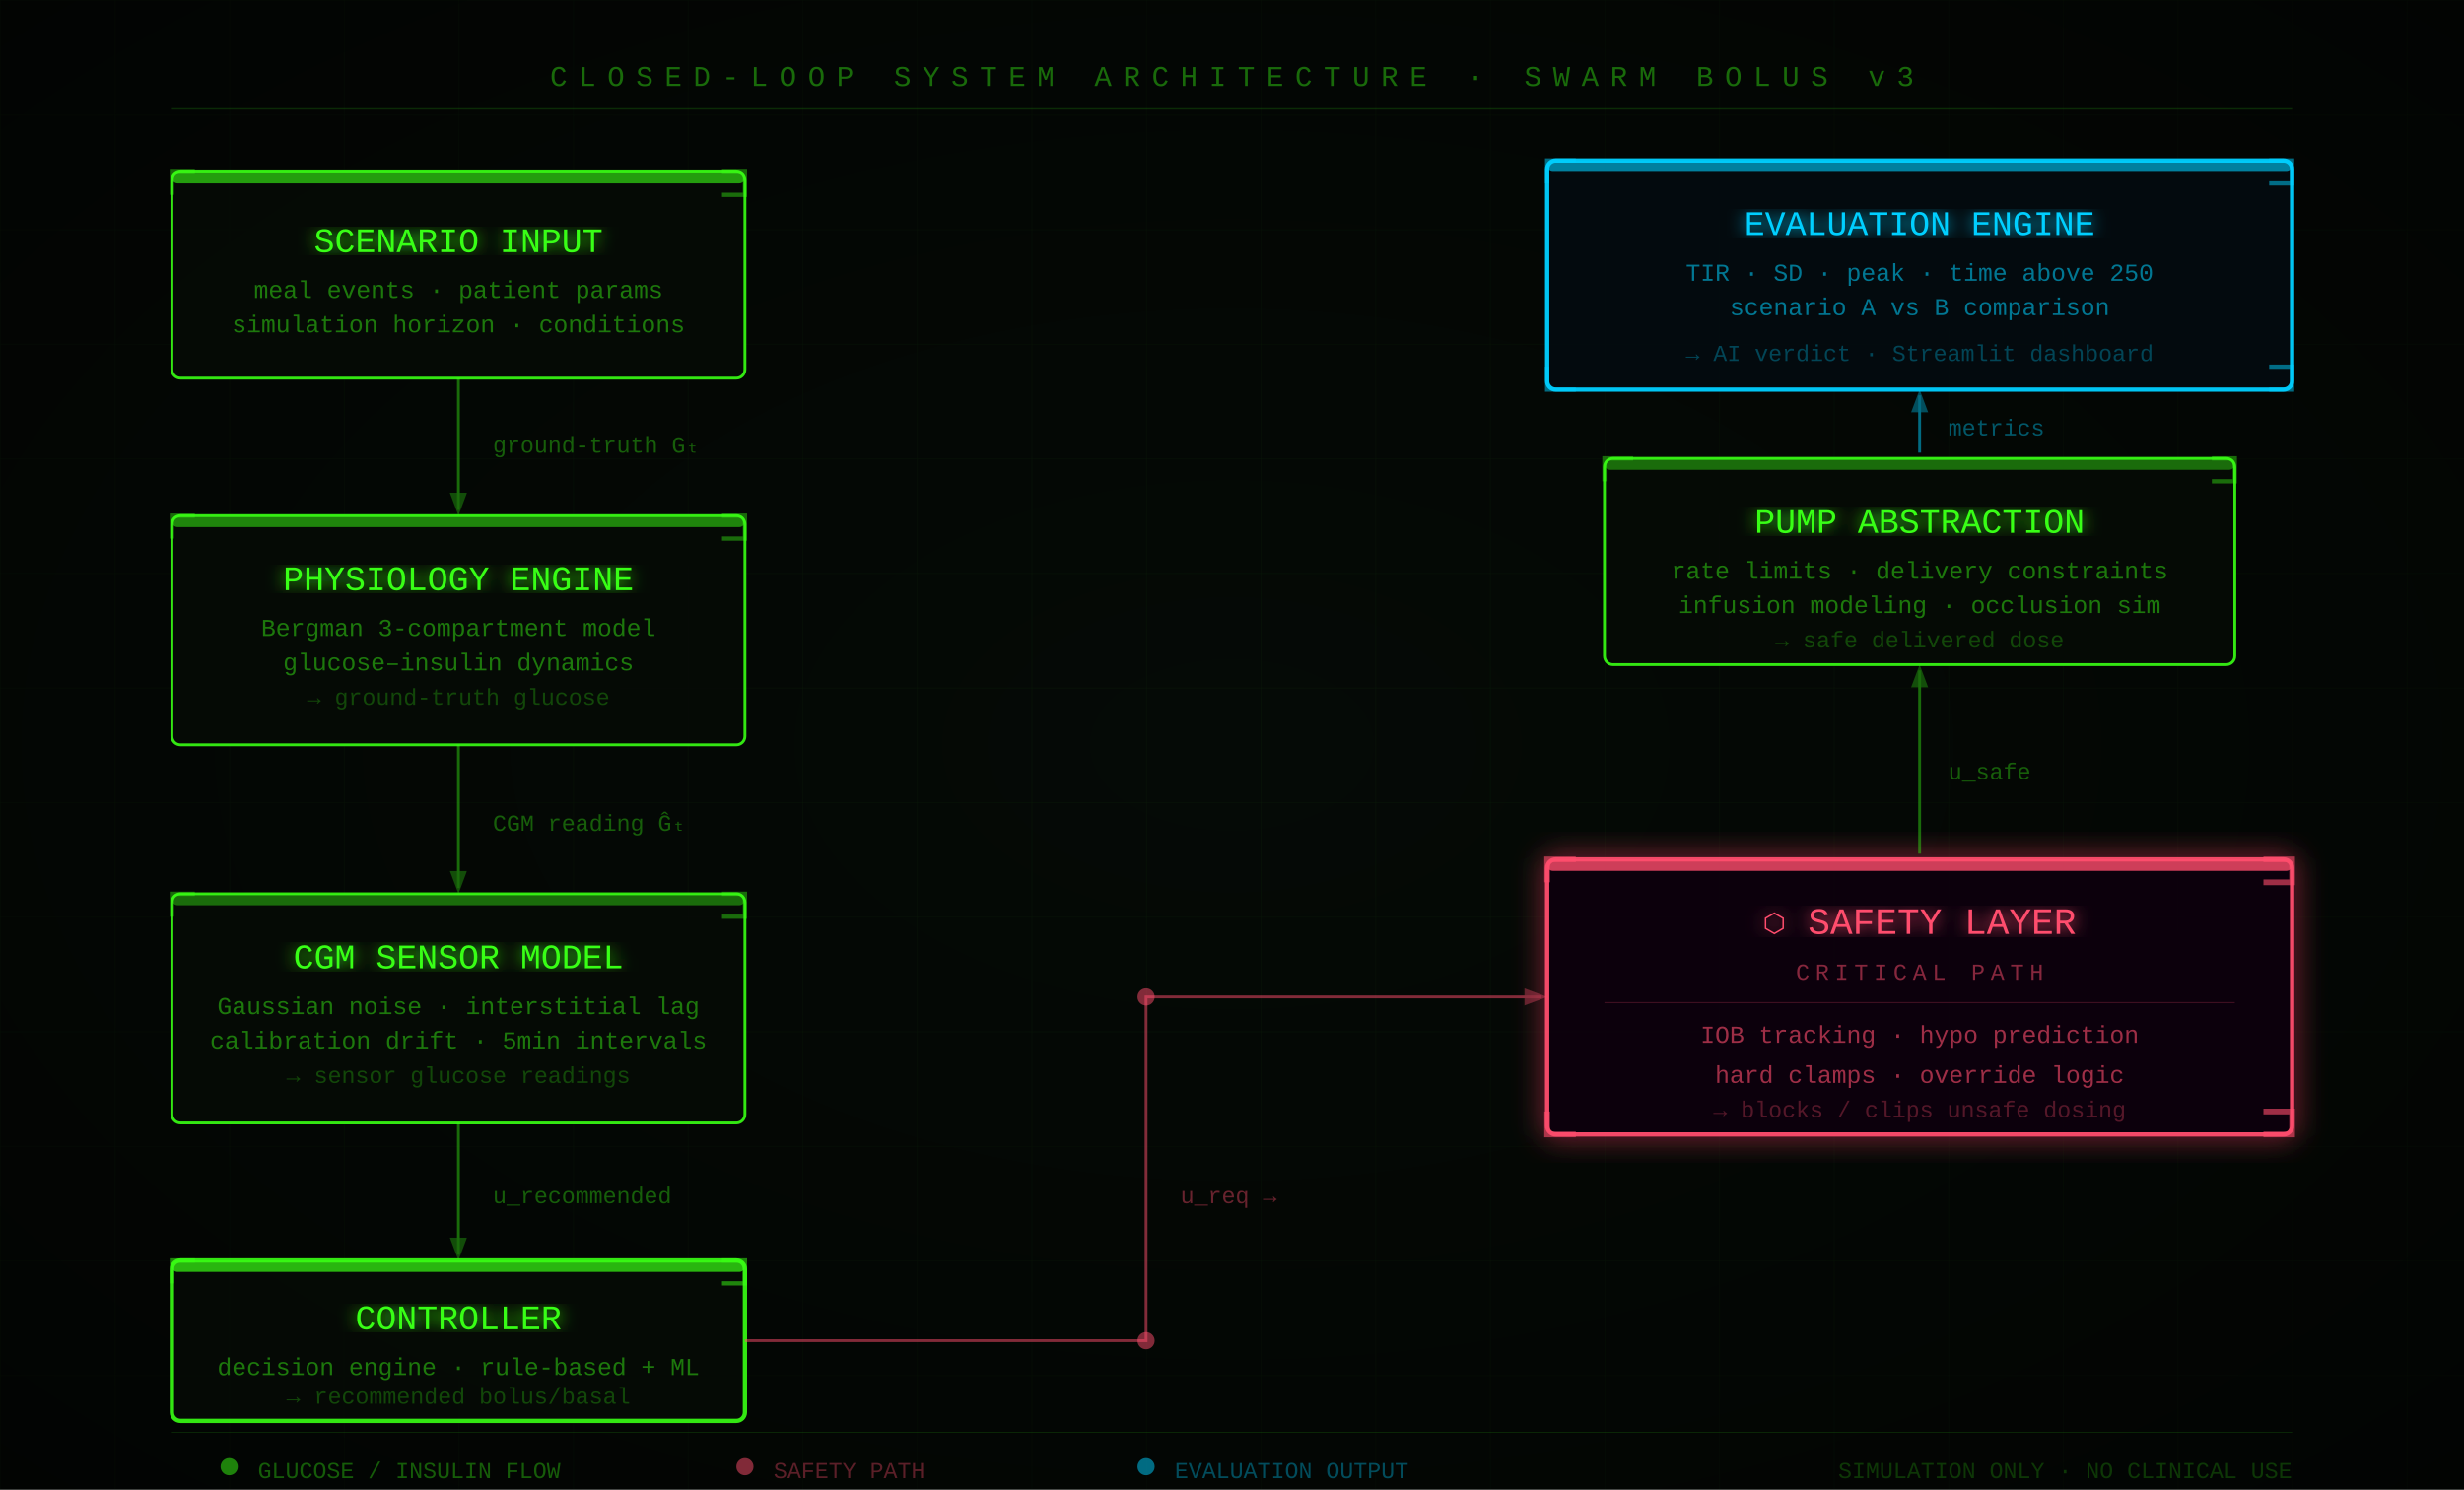
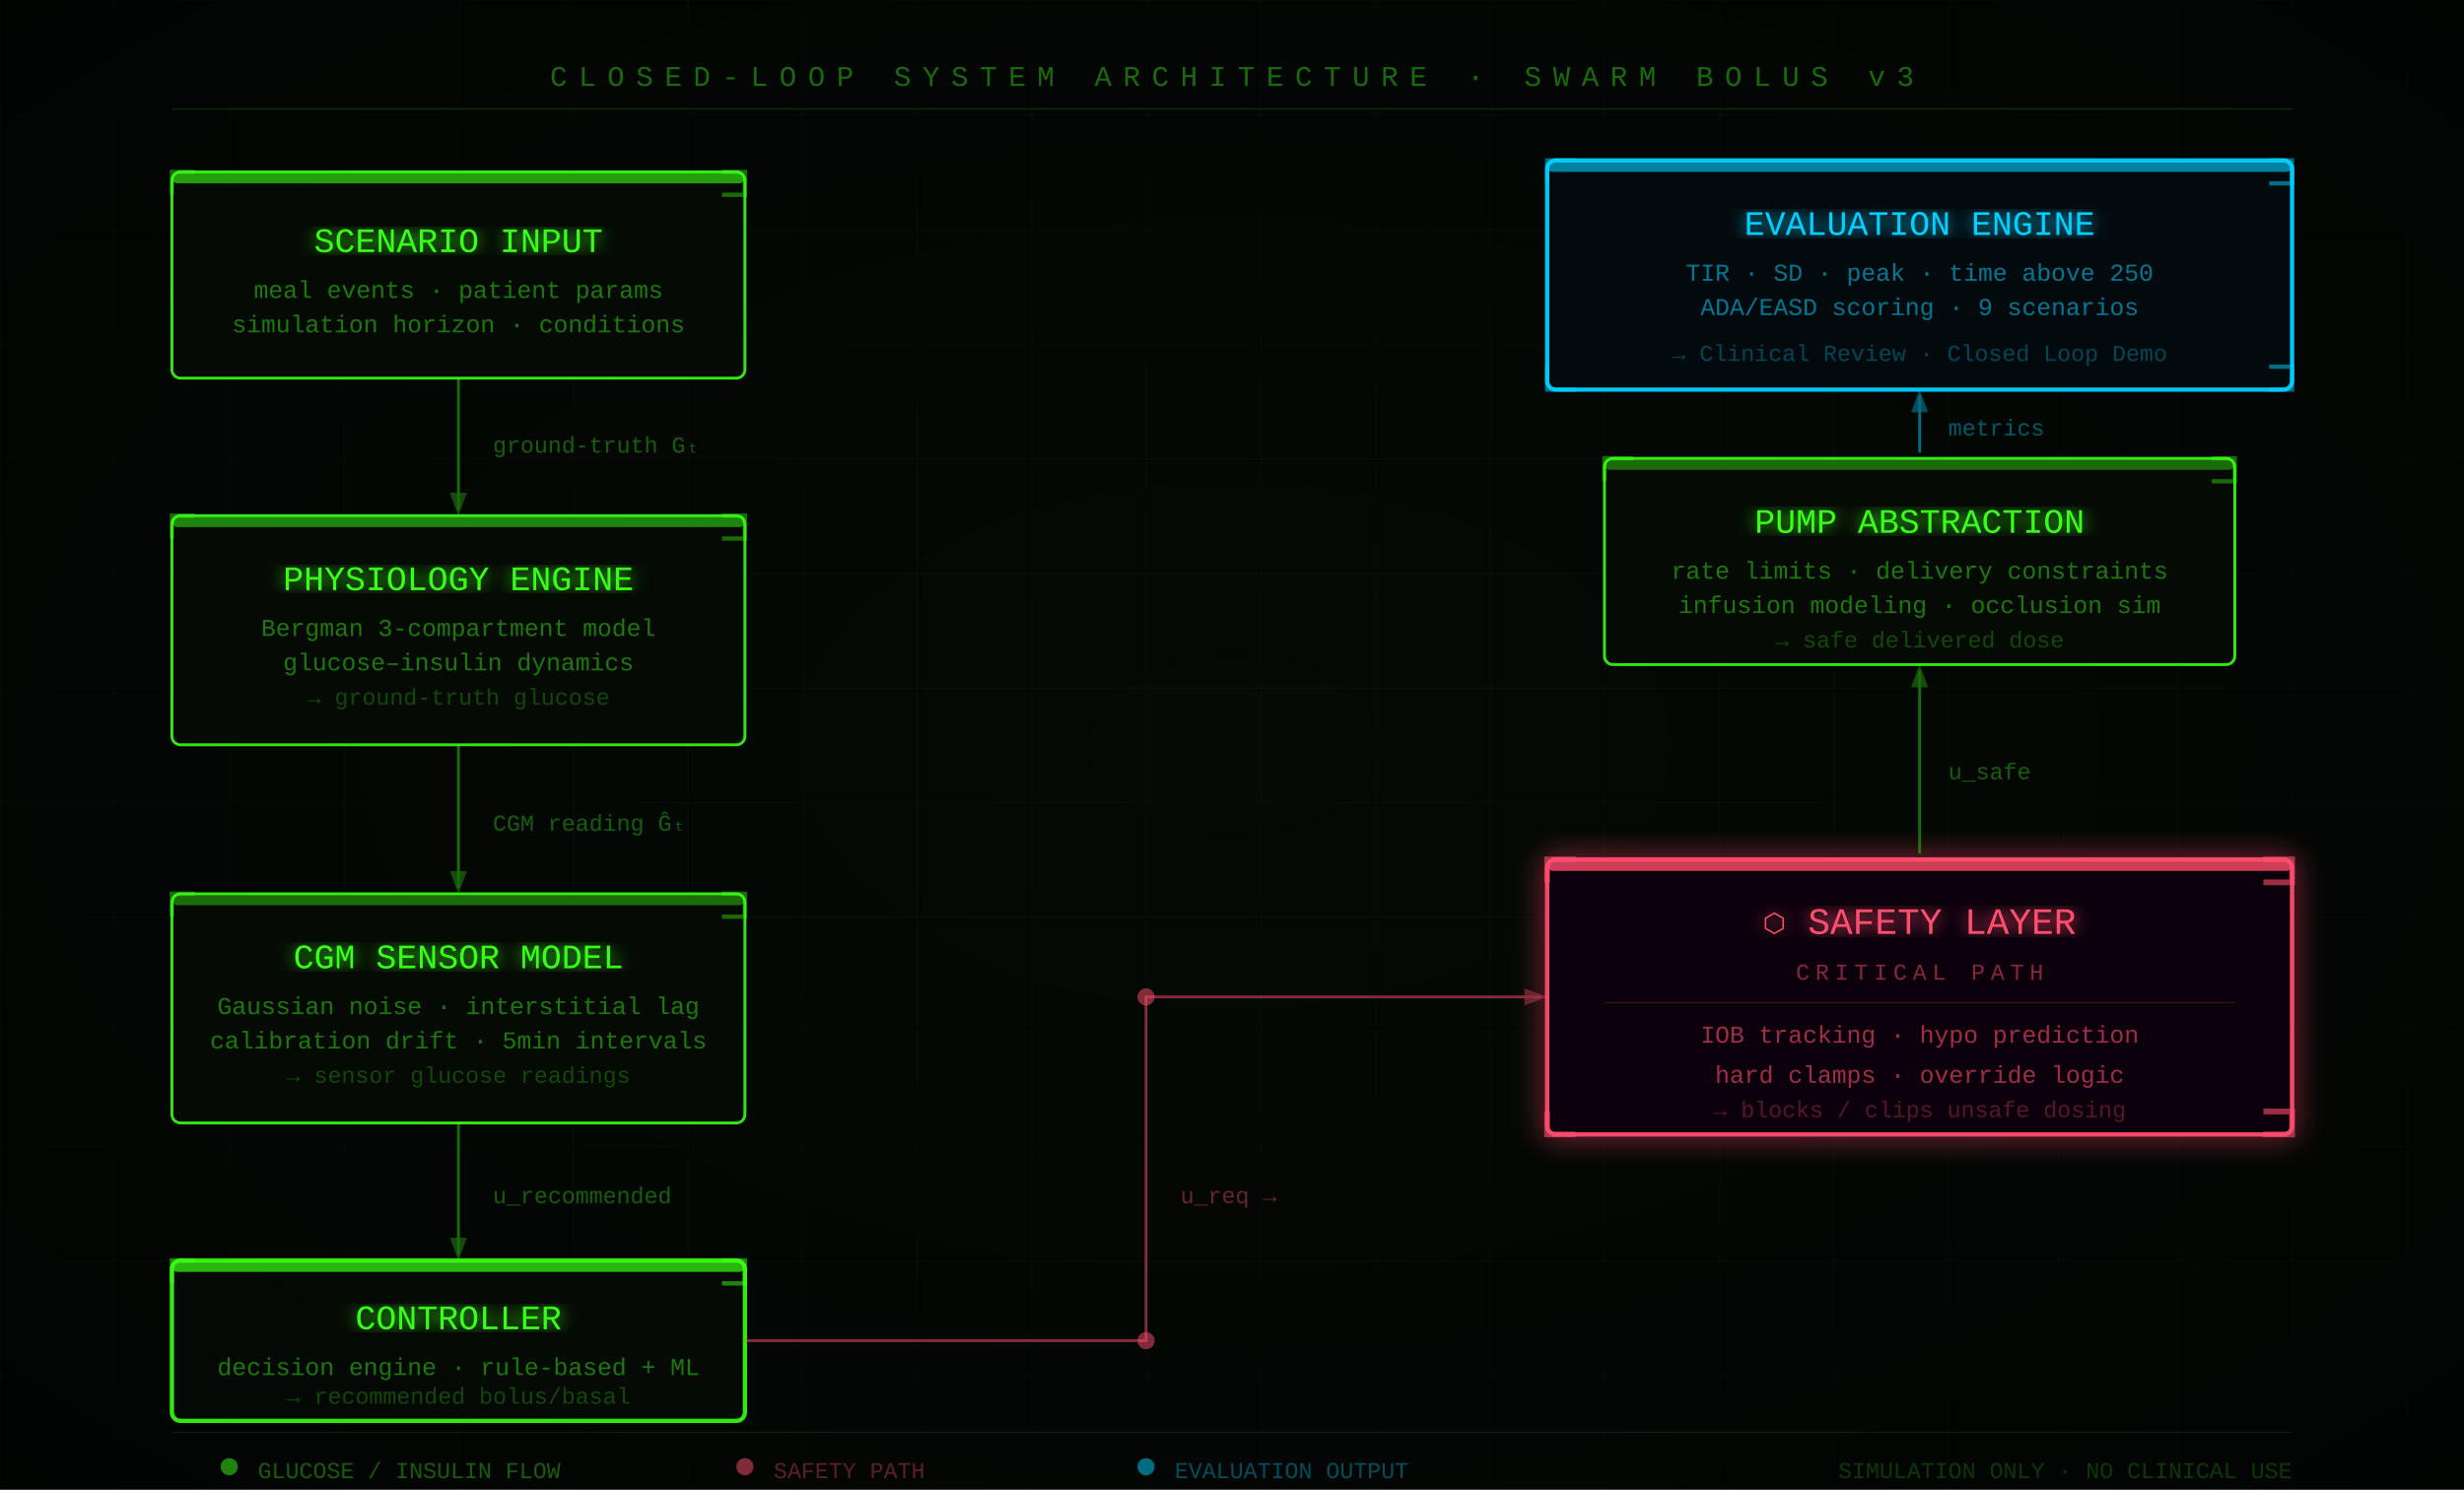
<svg xmlns="http://www.w3.org/2000/svg" viewBox="0 0 860 520" width="860" height="520">
  <defs>
    <style>
      @keyframes flow1 {
        0%   { stroke-dashoffset: 120; opacity: 0; }
        10%  { opacity: 1; }
        100% { stroke-dashoffset: 0; opacity: 0.6; }
      }
      @keyframes flow2 {
        0%   { stroke-dashoffset: 120; opacity: 0; }
        10%  { opacity: 1; }
        100% { stroke-dashoffset: 0; opacity: 0.6; }
      }
      .flow-particle {
        stroke-dasharray: 8 112;
        stroke-dashoffset: 120;
      }
      .fp1 { animation: flow1 2.0s linear 0.5s infinite; }
      .fp2 { animation: flow1 2.0s linear 1.0s infinite; }
      .fp3 { animation: flow1 2.0s linear 1.5s infinite; }
      .fp4 { animation: flow1 2.0s linear 2.0s infinite; }
      .fp5 { animation: flow1 2.0s linear 0.8s infinite; }
      .fp6 { animation: flow1 2.0s linear 1.3s infinite; }
      .fp7 { animation: flow1 2.0s linear 0.2s infinite; }

      .node-glow { filter: drop-shadow(0 0 6px #39ff14); }
      .safety-glow { filter: drop-shadow(0 0 8px #ff4d6d); }
      .eval-glow { filter: drop-shadow(0 0 6px #00cfff); }

      .fade-node { animation: fadeNode 0.4s ease both; }
      @keyframes fadeNode { from{opacity:0;transform:scale(0.95)} to{opacity:1;transform:scale(1)} }

      .n1 { animation-delay: 0.1s; }
      .n2 { animation-delay: 0.3s; }
      .n3 { animation-delay: 0.5s; }
      .n4 { animation-delay: 0.7s; }
      .n5 { animation-delay: 0.9s; }
      .n6 { animation-delay: 1.1s; }
      .n7 { animation-delay: 1.3s; }

      text { font-family: 'Share Tech Mono', 'Courier New', monospace; }
    </style>
    <filter id="glow">
      <feGaussianBlur stdDeviation="3" result="b" />
      <feMerge>
        <feMergeNode in="b" />
        <feMergeNode in="SourceGraphic" />
      </feMerge>
    </filter>
    <filter id="safeglow">
      <feGaussianBlur stdDeviation="5" result="b" />
      <feMerge>
        <feMergeNode in="b" />
        <feMergeNode in="SourceGraphic" />
      </feMerge>
    </filter>
    <marker id="arrow" markerWidth="8" markerHeight="8" refX="6" refY="3" orient="auto">
      <path d="M0,0 L0,6 L8,3 z" fill="#39ff14" opacity="0.7" />
    </marker>
    <marker id="arrow-red" markerWidth="8" markerHeight="8" refX="6" refY="3" orient="auto">
      <path d="M0,0 L0,6 L8,3 z" fill="#ff4d6d" opacity="0.7" />
    </marker>
    <marker id="arrow-blue" markerWidth="8" markerHeight="8" refX="6" refY="3" orient="auto">
      <path d="M0,0 L0,6 L8,3 z" fill="#00cfff" opacity="0.7" />
    </marker>
    <pattern id="grid" width="40" height="40" patternUnits="userSpaceOnUse">
      <path d="M40 0 L0 0 0 40" fill="none" stroke="#39ff14" stroke-width="0.2" opacity="0.1" />
    </pattern>
  </defs>
  <rect width="860" height="520" fill="#050a06" />
  <rect width="860" height="520" fill="url(#grid)" />
  <radialGradient id="vig2" cx="50%" cy="50%" r="70%">
    <stop offset="0%" stop-color="transparent" />
    <stop offset="100%" stop-color="#000" stop-opacity="0.6" />
  </radialGradient>
  <rect width="860" height="520" fill="url(#vig2)" />
  <text x="430" y="30" font-size="10" fill="#39ff14" opacity="0.4" text-anchor="middle" letter-spacing="4">CLOSED-LOOP SYSTEM ARCHITECTURE · SWARM BOLUS v3</text>
  <line x1="60" y1="38" x2="800" y2="38" stroke="#39ff14" stroke-width="0.5" opacity="0.15" />
  <g class="fade-node n1">
    <rect x="60" y="60" width="200" height="72" rx="3" fill="#050a06" stroke="#39ff14" stroke-width="1" opacity="0.9" />
    <rect x="60" y="60" width="200" height="4" rx="2" fill="#39ff14" opacity="0.6" />
    <text x="160" y="88" font-size="12" fill="#39ff14" text-anchor="middle" filter="url(#glow)">SCENARIO INPUT</text>
    <text x="160" y="104" font-size="8.5" fill="#39ff14" opacity="0.45" text-anchor="middle">meal events · patient params</text>
    <text x="160" y="116" font-size="8.5" fill="#39ff14" opacity="0.45" text-anchor="middle">simulation horizon · conditions</text>
    <path d="M60,68 L60,60 L68,60" fill="none" stroke="#39ff14" stroke-width="1.5" opacity="0.4" />
    <path d="M252,68 L260,68 L260,60 L252,60" fill="none" stroke="#39ff14" stroke-width="1.5" opacity="0.4" />
  </g>
  <g class="fade-node n2">
    <rect x="60" y="180" width="200" height="80" rx="3" fill="#050a06" stroke="#39ff14" stroke-width="1" opacity="0.9" />
    <rect x="60" y="180" width="200" height="4" rx="2" fill="#39ff14" opacity="0.5" />
    <text x="160" y="206" font-size="12" fill="#39ff14" text-anchor="middle" filter="url(#glow)">PHYSIOLOGY ENGINE</text>
    <text x="160" y="222" font-size="8.5" fill="#39ff14" opacity="0.45" text-anchor="middle">Bergman 3-compartment model</text>
    <text x="160" y="234" font-size="8.5" fill="#39ff14" opacity="0.45" text-anchor="middle">glucose–insulin dynamics</text>
    <text x="160" y="246" font-size="8" fill="#39ff14" opacity="0.25" text-anchor="middle">→ ground-truth glucose</text>
    <path d="M60,188 L60,180 L68,180" fill="none" stroke="#39ff14" stroke-width="1.5" opacity="0.4" />
    <path d="M252,188 L260,188 L260,180 L252,180" fill="none" stroke="#39ff14" stroke-width="1.5" opacity="0.4" />
  </g>
  <g class="fade-node n3">
    <rect x="60" y="312" width="200" height="80" rx="3" fill="#050a06" stroke="#39ff14" stroke-width="1" opacity="0.9" />
    <rect x="60" y="312" width="200" height="4" rx="2" fill="#39ff14" opacity="0.4" />
    <text x="160" y="338" font-size="12" fill="#39ff14" text-anchor="middle" filter="url(#glow)">CGM SENSOR MODEL</text>
    <text x="160" y="354" font-size="8.5" fill="#39ff14" opacity="0.45" text-anchor="middle">Gaussian noise · interstitial lag</text>
    <text x="160" y="366" font-size="8.5" fill="#39ff14" opacity="0.45" text-anchor="middle">calibration drift · 5min intervals</text>
    <text x="160" y="378" font-size="8" fill="#39ff14" opacity="0.25" text-anchor="middle">→ sensor glucose readings</text>
    <path d="M60,320 L60,312 L68,312" fill="none" stroke="#39ff14" stroke-width="1.5" opacity="0.4" />
    <path d="M252,320 L260,320 L260,312 L252,312" fill="none" stroke="#39ff14" stroke-width="1.5" opacity="0.4" />
  </g>
  <g class="fade-node n4">
    <rect x="60" y="440" width="200" height="56" rx="3" fill="#050a06" stroke="#39ff14" stroke-width="1.5" opacity="0.9" />
    <rect x="60" y="440" width="200" height="4" rx="2" fill="#39ff14" opacity="0.7" />
    <text x="160" y="464" font-size="12" fill="#39ff14" text-anchor="middle" filter="url(#glow)">CONTROLLER</text>
    <text x="160" y="480" font-size="8.5" fill="#39ff14" opacity="0.45" text-anchor="middle">decision engine · rule-based + ML</text>
    <text x="160" y="490" font-size="8" fill="#39ff14" opacity="0.25" text-anchor="middle">→ recommended bolus/basal</text>
    <path d="M60,448 L60,440 L68,440" fill="none" stroke="#39ff14" stroke-width="1.5" opacity="0.5" />
    <path d="M252,448 L260,448 L260,440 L252,440" fill="none" stroke="#39ff14" stroke-width="1.5" opacity="0.5" />
  </g>
  <g class="fade-node n5">
    <rect x="540" y="300" width="260" height="96" rx="3" fill="#0f0308" stroke="#ff4d6d" stroke-width="1.5" filter="url(#safeglow)" opacity="0.95" />
    <rect x="540" y="300" width="260" height="4" rx="2" fill="#ff4d6d" opacity="0.8" />
    <path d="M540,308 L540,300 L550,300" fill="none" stroke="#ff4d6d" stroke-width="2" opacity="0.6" />
    <path d="M790,308 L800,308 L800,300 L790,300" fill="none" stroke="#ff4d6d" stroke-width="2" opacity="0.6" />
    <path d="M540,388 L540,396 L550,396" fill="none" stroke="#ff4d6d" stroke-width="2" opacity="0.6" />
    <path d="M790,388 L800,388 L800,396 L790,396" fill="none" stroke="#ff4d6d" stroke-width="2" opacity="0.6" />
    <text x="670" y="326" font-size="13" fill="#ff4d6d" text-anchor="middle" filter="url(#glow)">⬡  SAFETY LAYER</text>
    <text x="670" y="342" font-size="8" fill="#ff4d6d" opacity="0.5" text-anchor="middle" letter-spacing="2">CRITICAL PATH</text>
    <line x1="560" y1="350" x2="780" y2="350" stroke="#ff4d6d" stroke-width="0.4" opacity="0.2" />
    <text x="670" y="364" font-size="8.5" fill="#ff4d6d" opacity="0.6" text-anchor="middle">IOB tracking · hypo prediction</text>
    <text x="670" y="378" font-size="8.5" fill="#ff4d6d" opacity="0.6" text-anchor="middle">hard clamps · override logic</text>
    <text x="670" y="390" font-size="8" fill="#ff4d6d" opacity="0.3" text-anchor="middle">→ blocks / clips unsafe dosing</text>
  </g>
  <g class="fade-node n6">
    <rect x="560" y="160" width="220" height="72" rx="3" fill="#050a06" stroke="#39ff14" stroke-width="1" opacity="0.9" />
    <rect x="560" y="160" width="220" height="4" rx="2" fill="#39ff14" opacity="0.4" />
    <text x="670" y="186" font-size="12" fill="#39ff14" text-anchor="middle" filter="url(#glow)">PUMP ABSTRACTION</text>
    <text x="670" y="202" font-size="8.5" fill="#39ff14" opacity="0.45" text-anchor="middle">rate limits · delivery constraints</text>
    <text x="670" y="214" font-size="8.5" fill="#39ff14" opacity="0.45" text-anchor="middle">infusion modeling · occlusion sim</text>
    <text x="670" y="226" font-size="8" fill="#39ff14" opacity="0.25" text-anchor="middle">→ safe delivered dose</text>
    <path d="M560,168 L560,160 L570,160" fill="none" stroke="#39ff14" stroke-width="1.5" opacity="0.4" />
    <path d="M772,168 L780,168 L780,160 L772,160" fill="none" stroke="#39ff14" stroke-width="1.5" opacity="0.4" />
  </g>
  <g class="fade-node n7">
    <rect x="540" y="56" width="260" height="80" rx="3" fill="#030a0f" stroke="#00cfff" stroke-width="1.5" opacity="0.95" />
    <rect x="540" y="56" width="260" height="4" rx="2" fill="#00cfff" opacity="0.6" />
    <path d="M540,64 L540,56 L550,56" fill="none" stroke="#00cfff" stroke-width="1.5" opacity="0.5" />
    <path d="M792,64 L800,64 L800,56 L792,56" fill="none" stroke="#00cfff" stroke-width="1.5" opacity="0.5" />
    <text x="670" y="82" font-size="12" fill="#00cfff" text-anchor="middle" filter="url(#glow)">EVALUATION ENGINE</text>
    <text x="670" y="98" font-size="8.5" fill="#00cfff" opacity="0.55" text-anchor="middle">TIR · SD · peak · time above 250</text>
-     <text x="670" y="110" font-size="8.5" fill="#00cfff" opacity="0.55" text-anchor="middle">scenario A vs B comparison</text>
-     <text x="670" y="126" font-size="8" fill="#00cfff" opacity="0.3" text-anchor="middle">→ AI verdict · Streamlit dashboard</text>
+     <text x="670" y="110" font-size="8.5" fill="#00cfff" opacity="0.55" text-anchor="middle">ADA/EASD scoring · 9 scenarios</text>
+     <text x="670" y="126" font-size="8" fill="#00cfff" opacity="0.3" text-anchor="middle">→ Clinical Review · Closed Loop Demo</text>
    <path d="M540,128 L540,136 L550,136" fill="none" stroke="#00cfff" stroke-width="1.5" opacity="0.5" />
    <path d="M792,128 L800,128 L800,136 L792,136" fill="none" stroke="#00cfff" stroke-width="1.5" opacity="0.5" />
  </g>
  <line x1="160" y1="132" x2="160" y2="178" stroke="#39ff14" stroke-width="1" opacity="0.4" marker-end="url(#arrow)" />
  <line class="flow-particle fp1" x1="160" y1="132" x2="160" y2="178" stroke="#39ff14" stroke-width="2" opacity="0" />
  <line x1="160" y1="260" x2="160" y2="310" stroke="#39ff14" stroke-width="1" opacity="0.4" marker-end="url(#arrow)" />
  <line class="flow-particle fp2" x1="160" y1="260" x2="160" y2="310" stroke="#39ff14" stroke-width="2" opacity="0" />
  <line x1="160" y1="392" x2="160" y2="438" stroke="#39ff14" stroke-width="1" opacity="0.4" marker-end="url(#arrow)" />
  <line class="flow-particle fp3" x1="160" y1="392" x2="160" y2="438" stroke="#39ff14" stroke-width="2" opacity="0" />
  <polyline points="260,468 400,468 400,348 538,348" fill="none" stroke="#ff4d6d" stroke-width="1" opacity="0.5" marker-end="url(#arrow-red)" />
  <polyline class="flow-particle fp4" points="260,468 400,468 400,348 538,348" fill="none" stroke="#ff4d6d" stroke-width="2.5" opacity="0" stroke-dasharray="12 200" />
  <line x1="670" y1="298" x2="670" y2="234" stroke="#39ff14" stroke-width="1" opacity="0.4" marker-end="url(#arrow)" />
  <line class="flow-particle fp5" x1="670" y1="298" x2="670" y2="234" stroke="#39ff14" stroke-width="2" opacity="0" />
  <line x1="670" y1="158" x2="670" y2="138" stroke="#00cfff" stroke-width="1" opacity="0.5" marker-end="url(#arrow-blue)" />
  <line class="flow-particle fp6" x1="670" y1="158" x2="670" y2="138" stroke="#00cfff" stroke-width="2" opacity="0" />
  <circle cx="400" cy="468" r="3" fill="#ff4d6d" opacity="0.5" />
  <circle cx="400" cy="348" r="3" fill="#ff4d6d" opacity="0.5" />
  <text x="172" y="158" font-size="8" fill="#39ff14" opacity="0.35">ground-truth Gₜ</text>
  <text x="172" y="290" font-size="8" fill="#39ff14" opacity="0.35">CGM reading Ĝₜ</text>
  <text x="172" y="420" font-size="8" fill="#39ff14" opacity="0.35">u_recommended</text>
  <text x="412" y="420" font-size="8" fill="#ff4d6d" opacity="0.4">u_req →</text>
  <text x="680" y="272" font-size="8" fill="#39ff14" opacity="0.35">u_safe</text>
  <text x="680" y="152" font-size="8" fill="#00cfff" opacity="0.4">metrics</text>
  <line x1="60" y1="500" x2="800" y2="500" stroke="#39ff14" stroke-width="0.3" opacity="0.15" />
  <circle cx="80" cy="512" r="3" fill="#39ff14" opacity="0.5" />
  <text x="90" y="516" font-size="8" fill="#39ff14" opacity="0.35">GLUCOSE / INSULIN FLOW</text>
  <circle cx="260" cy="512" r="3" fill="#ff4d6d" opacity="0.5" />
  <text x="270" y="516" font-size="8" fill="#ff4d6d" opacity="0.35">SAFETY PATH</text>
  <circle cx="400" cy="512" r="3" fill="#00cfff" opacity="0.5" />
  <text x="410" y="516" font-size="8" fill="#00cfff" opacity="0.35">EVALUATION OUTPUT</text>
  <text x="800" y="516" font-size="8" fill="#39ff14" opacity="0.2" text-anchor="end">SIMULATION ONLY · NO CLINICAL USE</text>
</svg>
